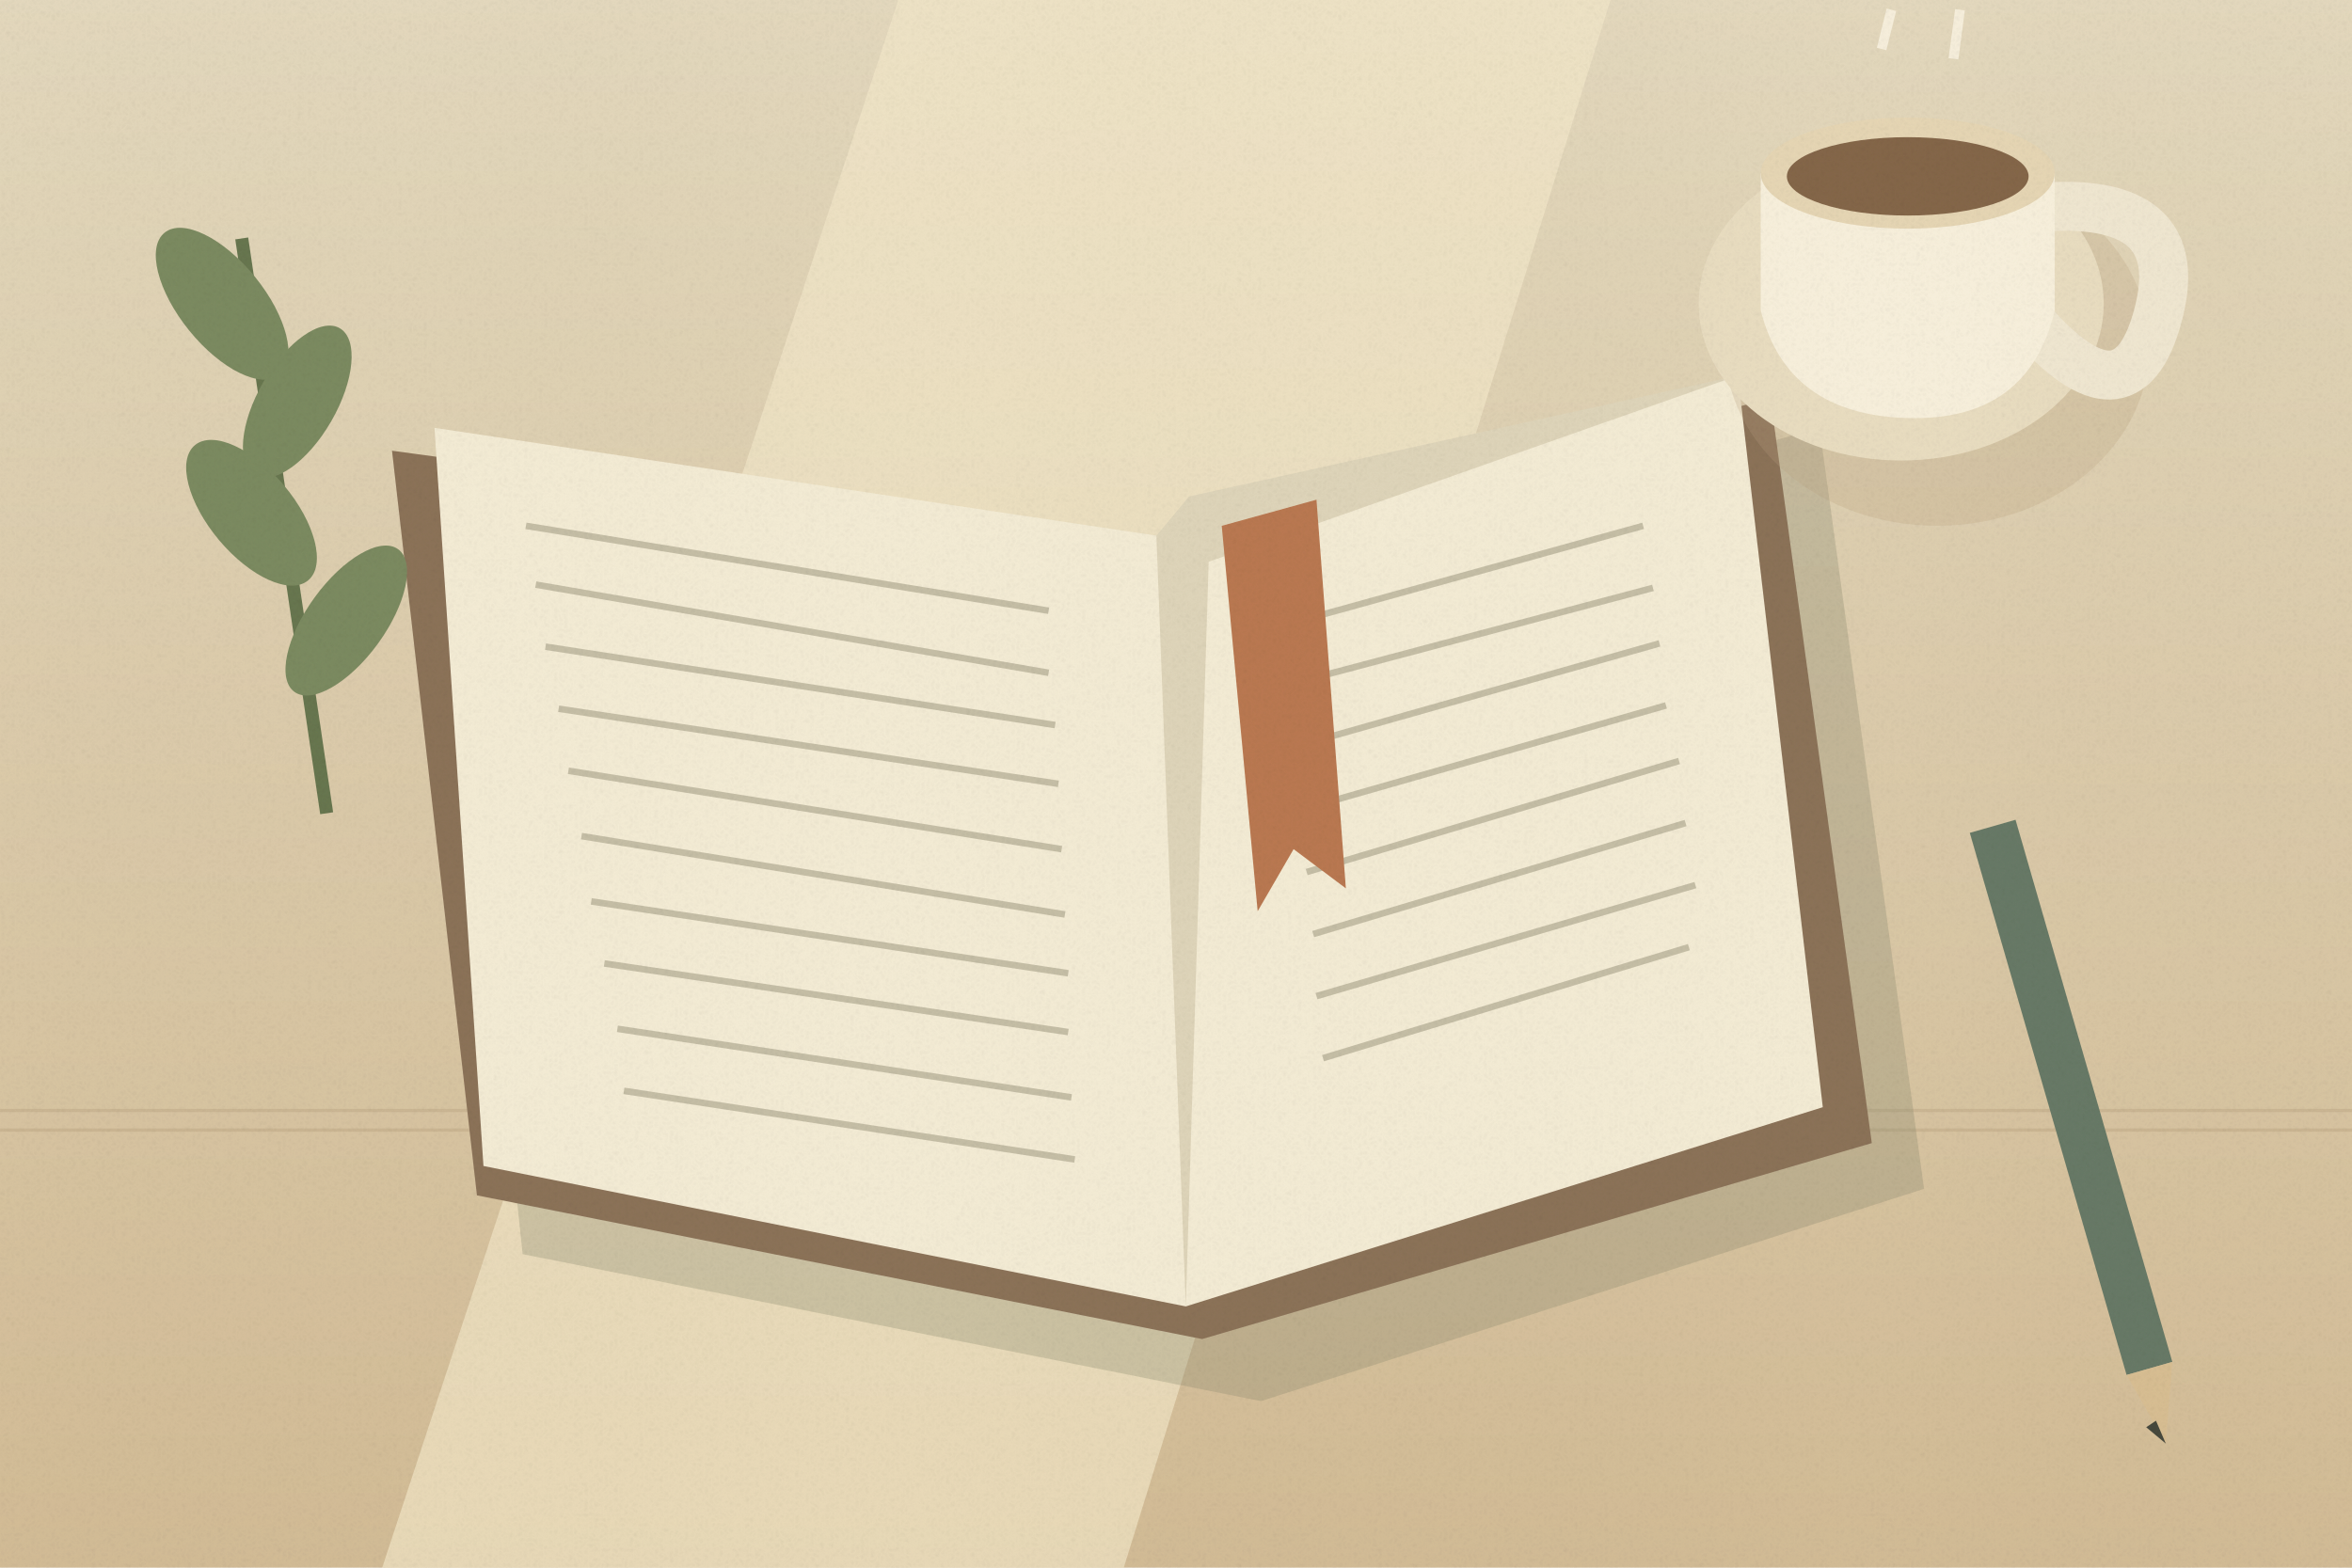
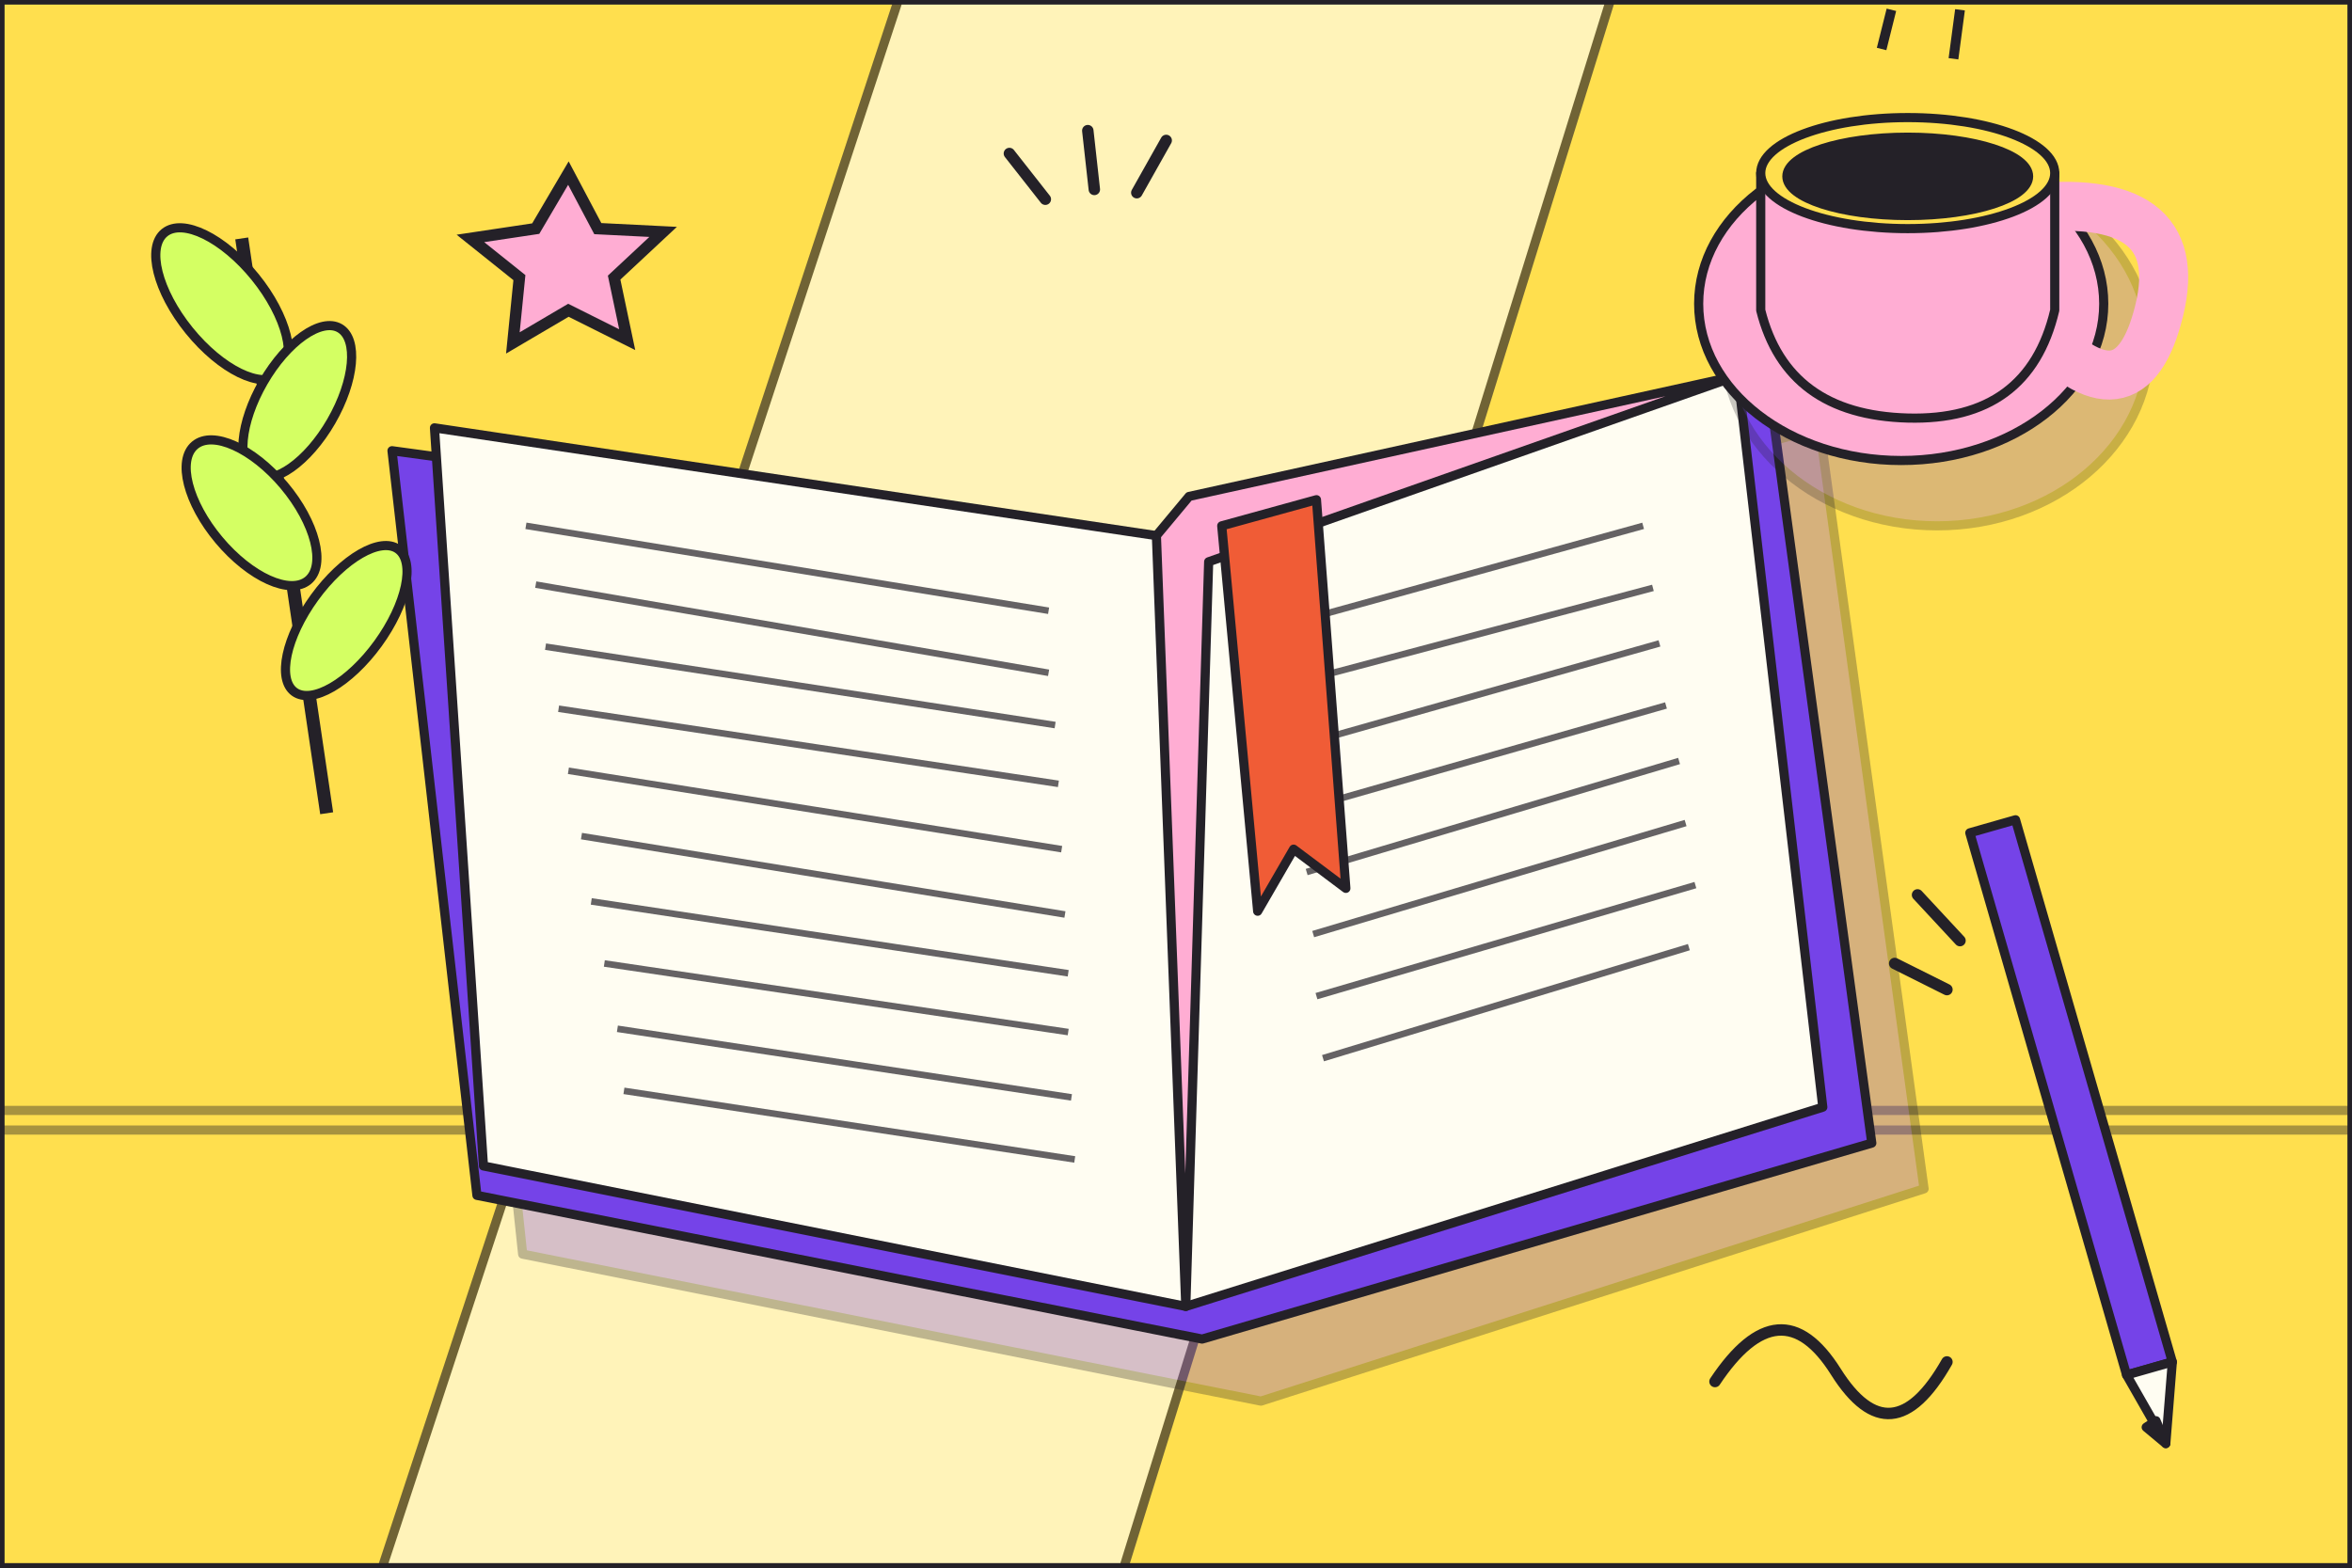
<svg xmlns="http://www.w3.org/2000/svg" width="720" height="480" viewBox="0 0 720 480">
  <defs>
    <filter id="g">
      <feTurbulence baseFrequency=".65" numOctaves="3" stitchTiles="stitch" />
      <feColorMatrix type="saturate" values="0" />
      <feComponentTransfer>
        <feFuncA type="linear" slope=".13" />
      </feComponentTransfer>
      <feBlend in="SourceGraphic" mode="multiply" />
    </filter>
    <linearGradient id="b" x2="0" y2="1">
-       <stop stop-color="#e3d8bd" />
-       <stop offset="1" stop-color="#d2bb95" />
+       <stop stop-color="#ffdf4e" />
+       <stop offset="1" stop-color="#ffdf4e" />
    </linearGradient>
  </defs>
-   <g filter="url(#g)">
+   <g stroke="#242128" stroke-width="2.8" stroke-linejoin="round">
    <path fill="url(#b)" d="M0 0h720v480H0z" />
-     <path fill="#f3e8ca" opacity=".65" d="m275 0 218 0-149 480H117z" />
-     <path d="M0 340h720M0 346h720" stroke="#b6a17e" opacity=".4" />
-     <path d="m135 148 232 36 190-53 32 233-203 65-226-45z" fill="#87866a" opacity=".3" />
-     <path d="m120 138 235 32 187-48 31 228-205 60-222-44z" fill="#8b7259" />
-     <path d="m133 131 221 33 178-49 26 224-195 61-215-43z" fill="#f3ebd4" />
-     <path d="m354 164 9 236 7-228 162-57-168 37z" fill="#ded4b9" />
-     <path d="m161 161 160 26m-157-8 157 27m-154-8 156 24m-152-5 153 23m-150-4 151 24m-147-4 148 24m-145-4 146 22m-142-3 142 21m-138-1 139 21m-137-2 138 21m62-163 112-31m-110 49 113-30m-111 49 113-32m-110 51 112-32m-110 51 114-34m-112 53 114-34m-113 53 116-34m-114 53 112-34" stroke="#b2ab93" stroke-width="2" opacity=".7" />
-     <path d="m374 161 29-8 9 119-16-12-11 19z" fill="#b97851" />
-     <ellipse cx="593" cy="106" rx="65" ry="55" fill="#b9a17d" opacity=".25" />
-     <ellipse cx="582" cy="93" rx="62" ry="48" fill="#e8dcc0" />
-     <path d="M619 64q51-6 42 31t-38 5" fill="none" stroke="#efe6d0" stroke-width="15" />
-     <path d="M539 53h90v42q-8 34-45 33t-45-33z" fill="#f7efdb" />
-     <ellipse cx="584" cy="53" rx="45" ry="17" fill="#e5d5b4" />
-     <ellipse cx="584" cy="54" rx="37" ry="12" fill="#84664a" />
-     <path d="m576 15 3-12m19 15 2-15" stroke="#f6eedb" stroke-width="3" />
-     <path d="m74 73 26 176" stroke="#687650" stroke-width="4" />
-     <g fill="#7c8a61">
+     <path fill="#fffdf2" opacity=".65" d="m275 0 218 0-149 480H117z" />
+     <path d="M0 340h720M0 346h720" stroke="#242128" opacity=".4" />
+     <path d="m135 148 232 36 190-53 32 233-203 65-226-45z" fill="#7543e8" opacity=".3" />
+     <path d="m120 138 235 32 187-48 31 228-205 60-222-44z" fill="#7543e8" />
+     <path d="m133 131 221 33 178-49 26 224-195 61-215-43z" fill="#fffdf2" />
+     <path d="m354 164 9 236 7-228 162-57-168 37z" fill="#ffadd3" />
+     <path d="m161 161 160 26m-157-8 157 27m-154-8 156 24m-152-5 153 23m-150-4 151 24m-147-4 148 24m-145-4 146 22m-142-3 142 21m-138-1 139 21m-137-2 138 21m62-163 112-31m-110 49 113-30m-111 49 113-32m-110 51 112-32m-110 51 114-34m-112 53 114-34m-113 53 116-34m-114 53 112-34" stroke="#242128" stroke-width="2" opacity=".7" />
+     <path d="m374 161 29-8 9 119-16-12-11 19z" fill="#f05c36" />
+     <ellipse cx="593" cy="106" rx="65" ry="55" fill="#7543e8" opacity=".25" />
+     <ellipse cx="582" cy="93" rx="62" ry="48" fill="#ffadd3" />
+     <path d="M619 64q51-6 42 31t-38 5" fill="none" stroke="#ffadd3" stroke-width="15" />
+     <path d="M539 53h90v42q-8 34-45 33t-45-33z" fill="#ffadd3" />
+     <ellipse cx="584" cy="53" rx="45" ry="17" fill="#ffdf4e" />
+     <ellipse cx="584" cy="54" rx="37" ry="12" fill="#242128" />
+     <path d="m576 15 3-12m19 15 2-15" stroke="#242128" stroke-width="3" />
+     <path d="m74 73 26 176" stroke="#242128" stroke-width="4" />
+     <g fill="#d4ff63">
      <ellipse cx="68" cy="93" rx="13" ry="28" transform="rotate(-39 68 93)" />
      <ellipse cx="91" cy="123" rx="12" ry="26" transform="rotate(30 91 123)" />
      <ellipse cx="77" cy="157" rx="13" ry="27" transform="rotate(-40 77 157)" />
      <ellipse cx="106" cy="190" rx="12" ry="27" transform="rotate(36 106 190)" />
    </g>
-     <path d="m603 255 14-4 48 166-14 4z" fill="#687966" />
-     <path d="m651 421 14-4-2 25z" fill="#d7bd92" />
-     <path d="m660 435 3 7-6-5z" fill="#474a3d" />
+     <path d="m603 255 14-4 48 166-14 4z" fill="#7543e8" />
+     <path d="m651 421 14-4-2 25z" fill="#fffdf2" />
+     <path d="m660 435 3 7-6-5z" fill="#242128" />
+   </g>
+   <g stroke="#242128" fill="none" stroke-width="3.5" stroke-linecap="round">
+     <path d="m309 47 11 14m13-21 2 18m22-15-9 16M580 295l16 8m-9-29 13 14m-75 135q20-30 37-3t34-3" />
+     <path d="m174 53 9 17 20 1-15 14 4 19-18-9-17 10 2-20-15-12 20-3Z" fill="#ffadd3" />
  </g>
</svg>
